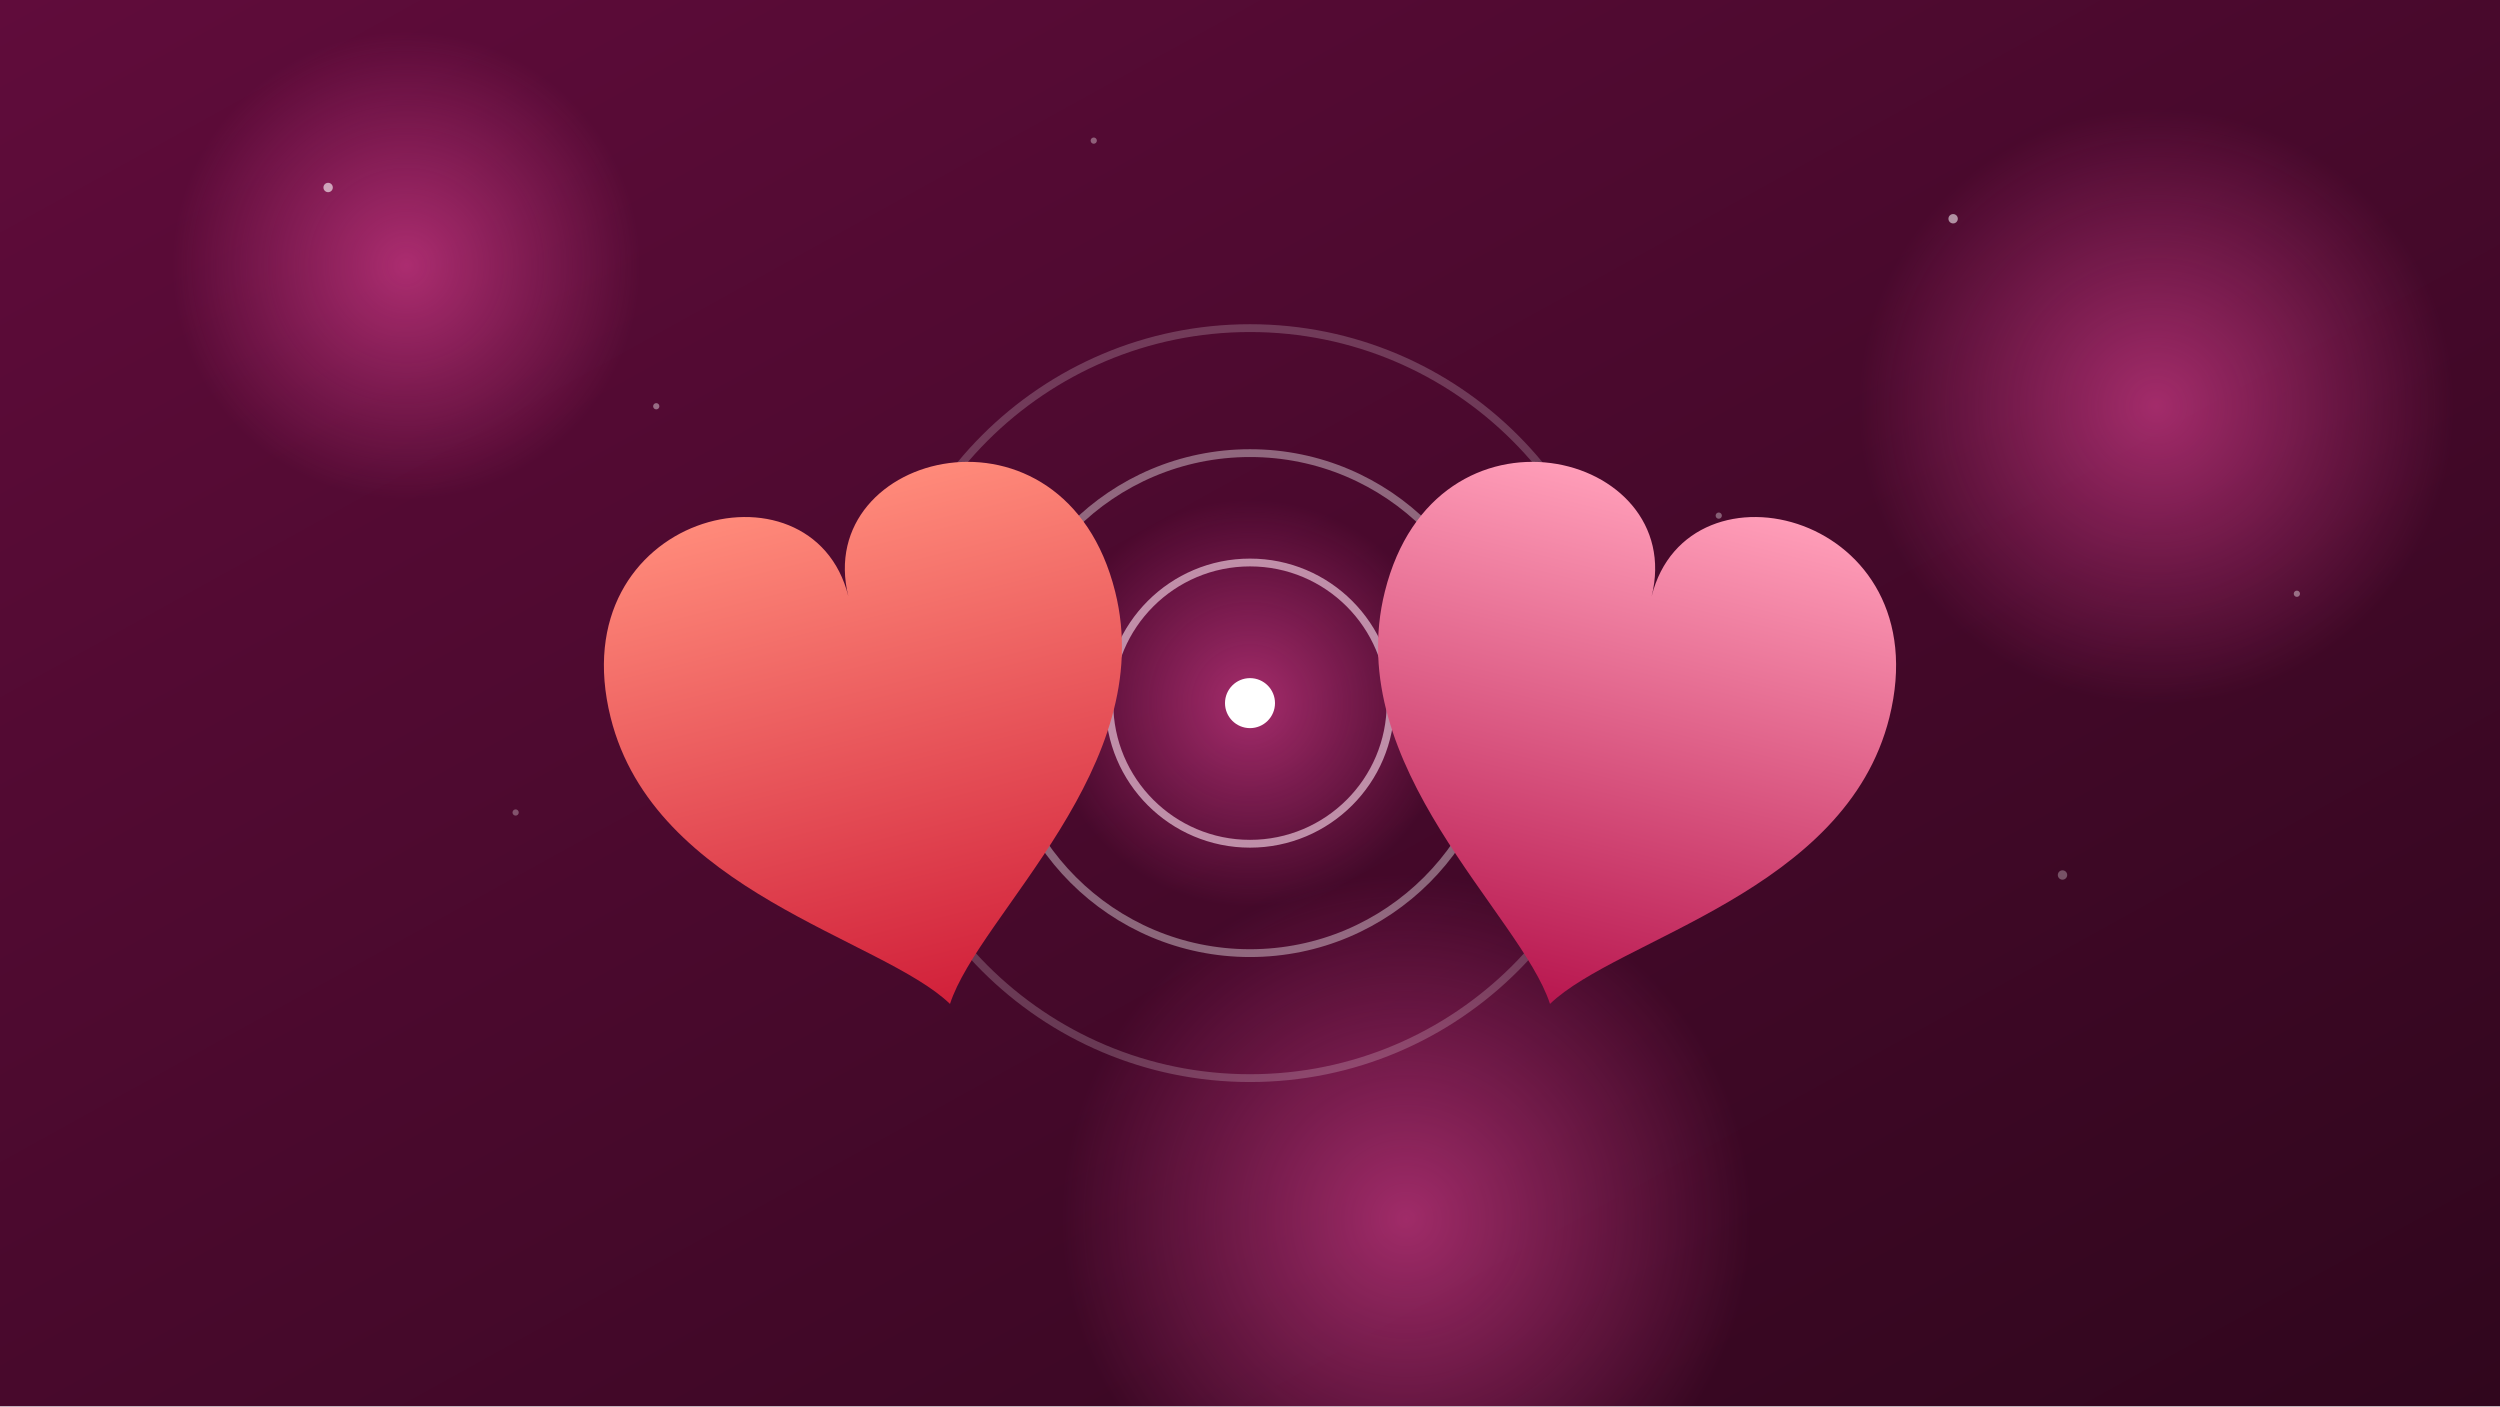
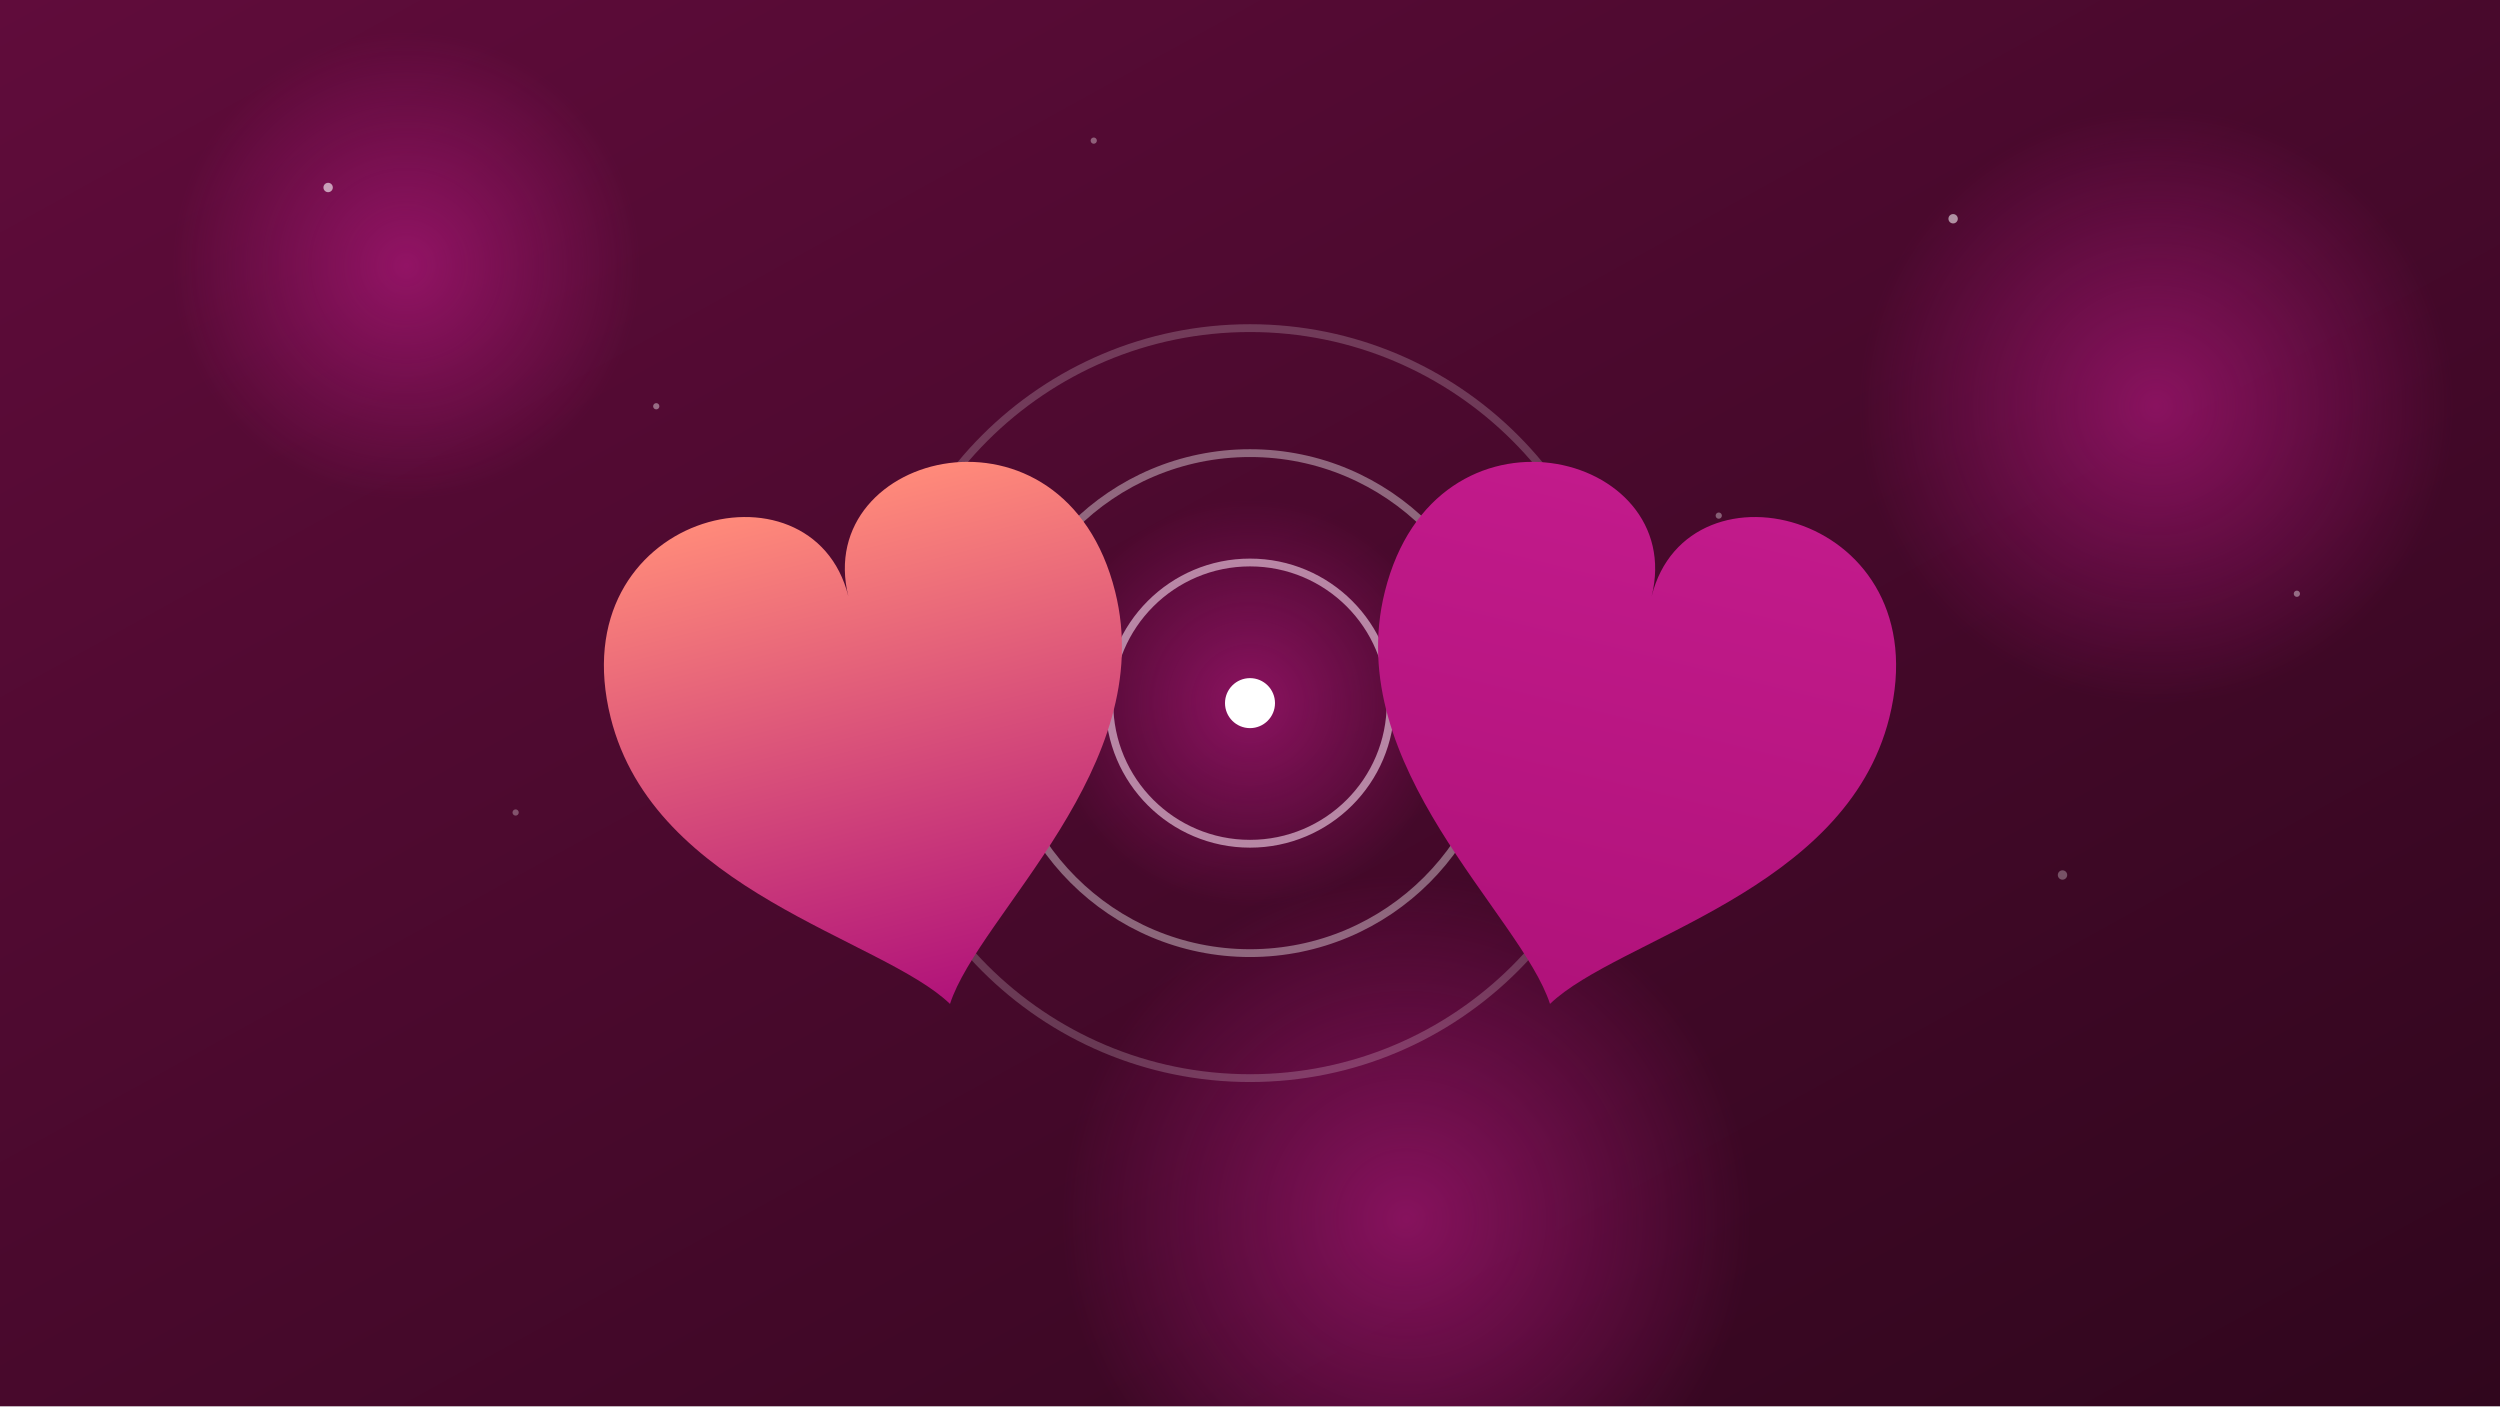
<svg xmlns="http://www.w3.org/2000/svg" viewBox="0 0 1600 900" preserveAspectRatio="xMidYMid slice">
  <defs>
    <linearGradient id="bg" x1="0" y1="0" x2="1" y2="1">
      <stop offset="0" stop-color="#600c3b" />
      <stop offset="1" stop-color="#30061d" />
    </linearGradient>
    <radialGradient id="glow" cx=".5" cy=".5" r=".5">
-       <stop offset="0" stop-color="#F0489F" stop-opacity=".55" />
-       <stop offset="1" stop-color="#F0489F" stop-opacity="0" />
+       <stop offset="0" stop-color="#C21A8B" stop-opacity=".55" />
+       <stop offset="1" stop-color="#C21A8B" stop-opacity="0" />
    </radialGradient>
    <linearGradient id="h1" x1="0" y1="0" x2="0" y2="1">
      <stop offset="0" stop-color="#ff8a7a" />
-       <stop offset="1" stop-color="#d1203a" />
+       <stop offset="1" stop-color="#B0127A" />
    </linearGradient>
    <linearGradient id="h2" x1="0" y1="0" x2="0" y2="1">
-       <stop offset="0" stop-color="#ff9db8" />
-       <stop offset="1" stop-color="#b8174f" />
+       <stop offset="0" stop-color="#C21A8B" />
+       <stop offset="1" stop-color="#B0127A" />
    </linearGradient>
    <path id="heart" d="M0 -22 C0 -52 -52 -52 -52 -10 C-52 26 -10 46 0 62 C10 46 52 26 52 -10 C52 -52 0 -52 0 -22Z" />
  </defs>
  <rect width="1600" height="900" fill="url(#bg)" />
  <circle cx="260" cy="170" r="150" fill="url(#glow)" />
  <circle cx="1380" cy="260" r="190" fill="url(#glow)" />
  <circle cx="900" cy="780" r="220" fill="url(#glow)" />
  <circle cx="210" cy="120" r="3" fill="#fff" opacity="0.6" />
  <circle cx="420" cy="260" r="2" fill="#fff" opacity="0.4" />
  <circle cx="1250" cy="140" r="3" fill="#fff" opacity="0.55" />
  <circle cx="1470" cy="380" r="2" fill="#fff" opacity="0.4" />
  <circle cx="700" cy="90" r="2" fill="#fff" opacity="0.35" />
  <circle cx="1100" cy="330" r="2" fill="#fff" opacity="0.35" />
  <circle cx="330" cy="520" r="2" fill="#fff" opacity="0.3" />
  <circle cx="1320" cy="560" r="3" fill="#fff" opacity="0.3" />
  <g fill="none" stroke="#fff" stroke-width="5">
    <circle cx="800" cy="450" r="90" opacity=".6" />
    <circle cx="800" cy="450" r="160" opacity=".38" />
    <circle cx="800" cy="450" r="240" opacity=".2" />
  </g>
  <circle cx="800" cy="450" r="130" fill="url(#glow)" />
  <g transform="translate(560 450) scale(3.2) rotate(-14)">
    <use href="#heart" fill="url(#h1)" />
  </g>
  <g transform="translate(1040 450) scale(3.2) rotate(14)">
    <use href="#heart" fill="url(#h2)" />
  </g>
  <circle cx="800" cy="450" r="16" fill="#fff" />
</svg>
